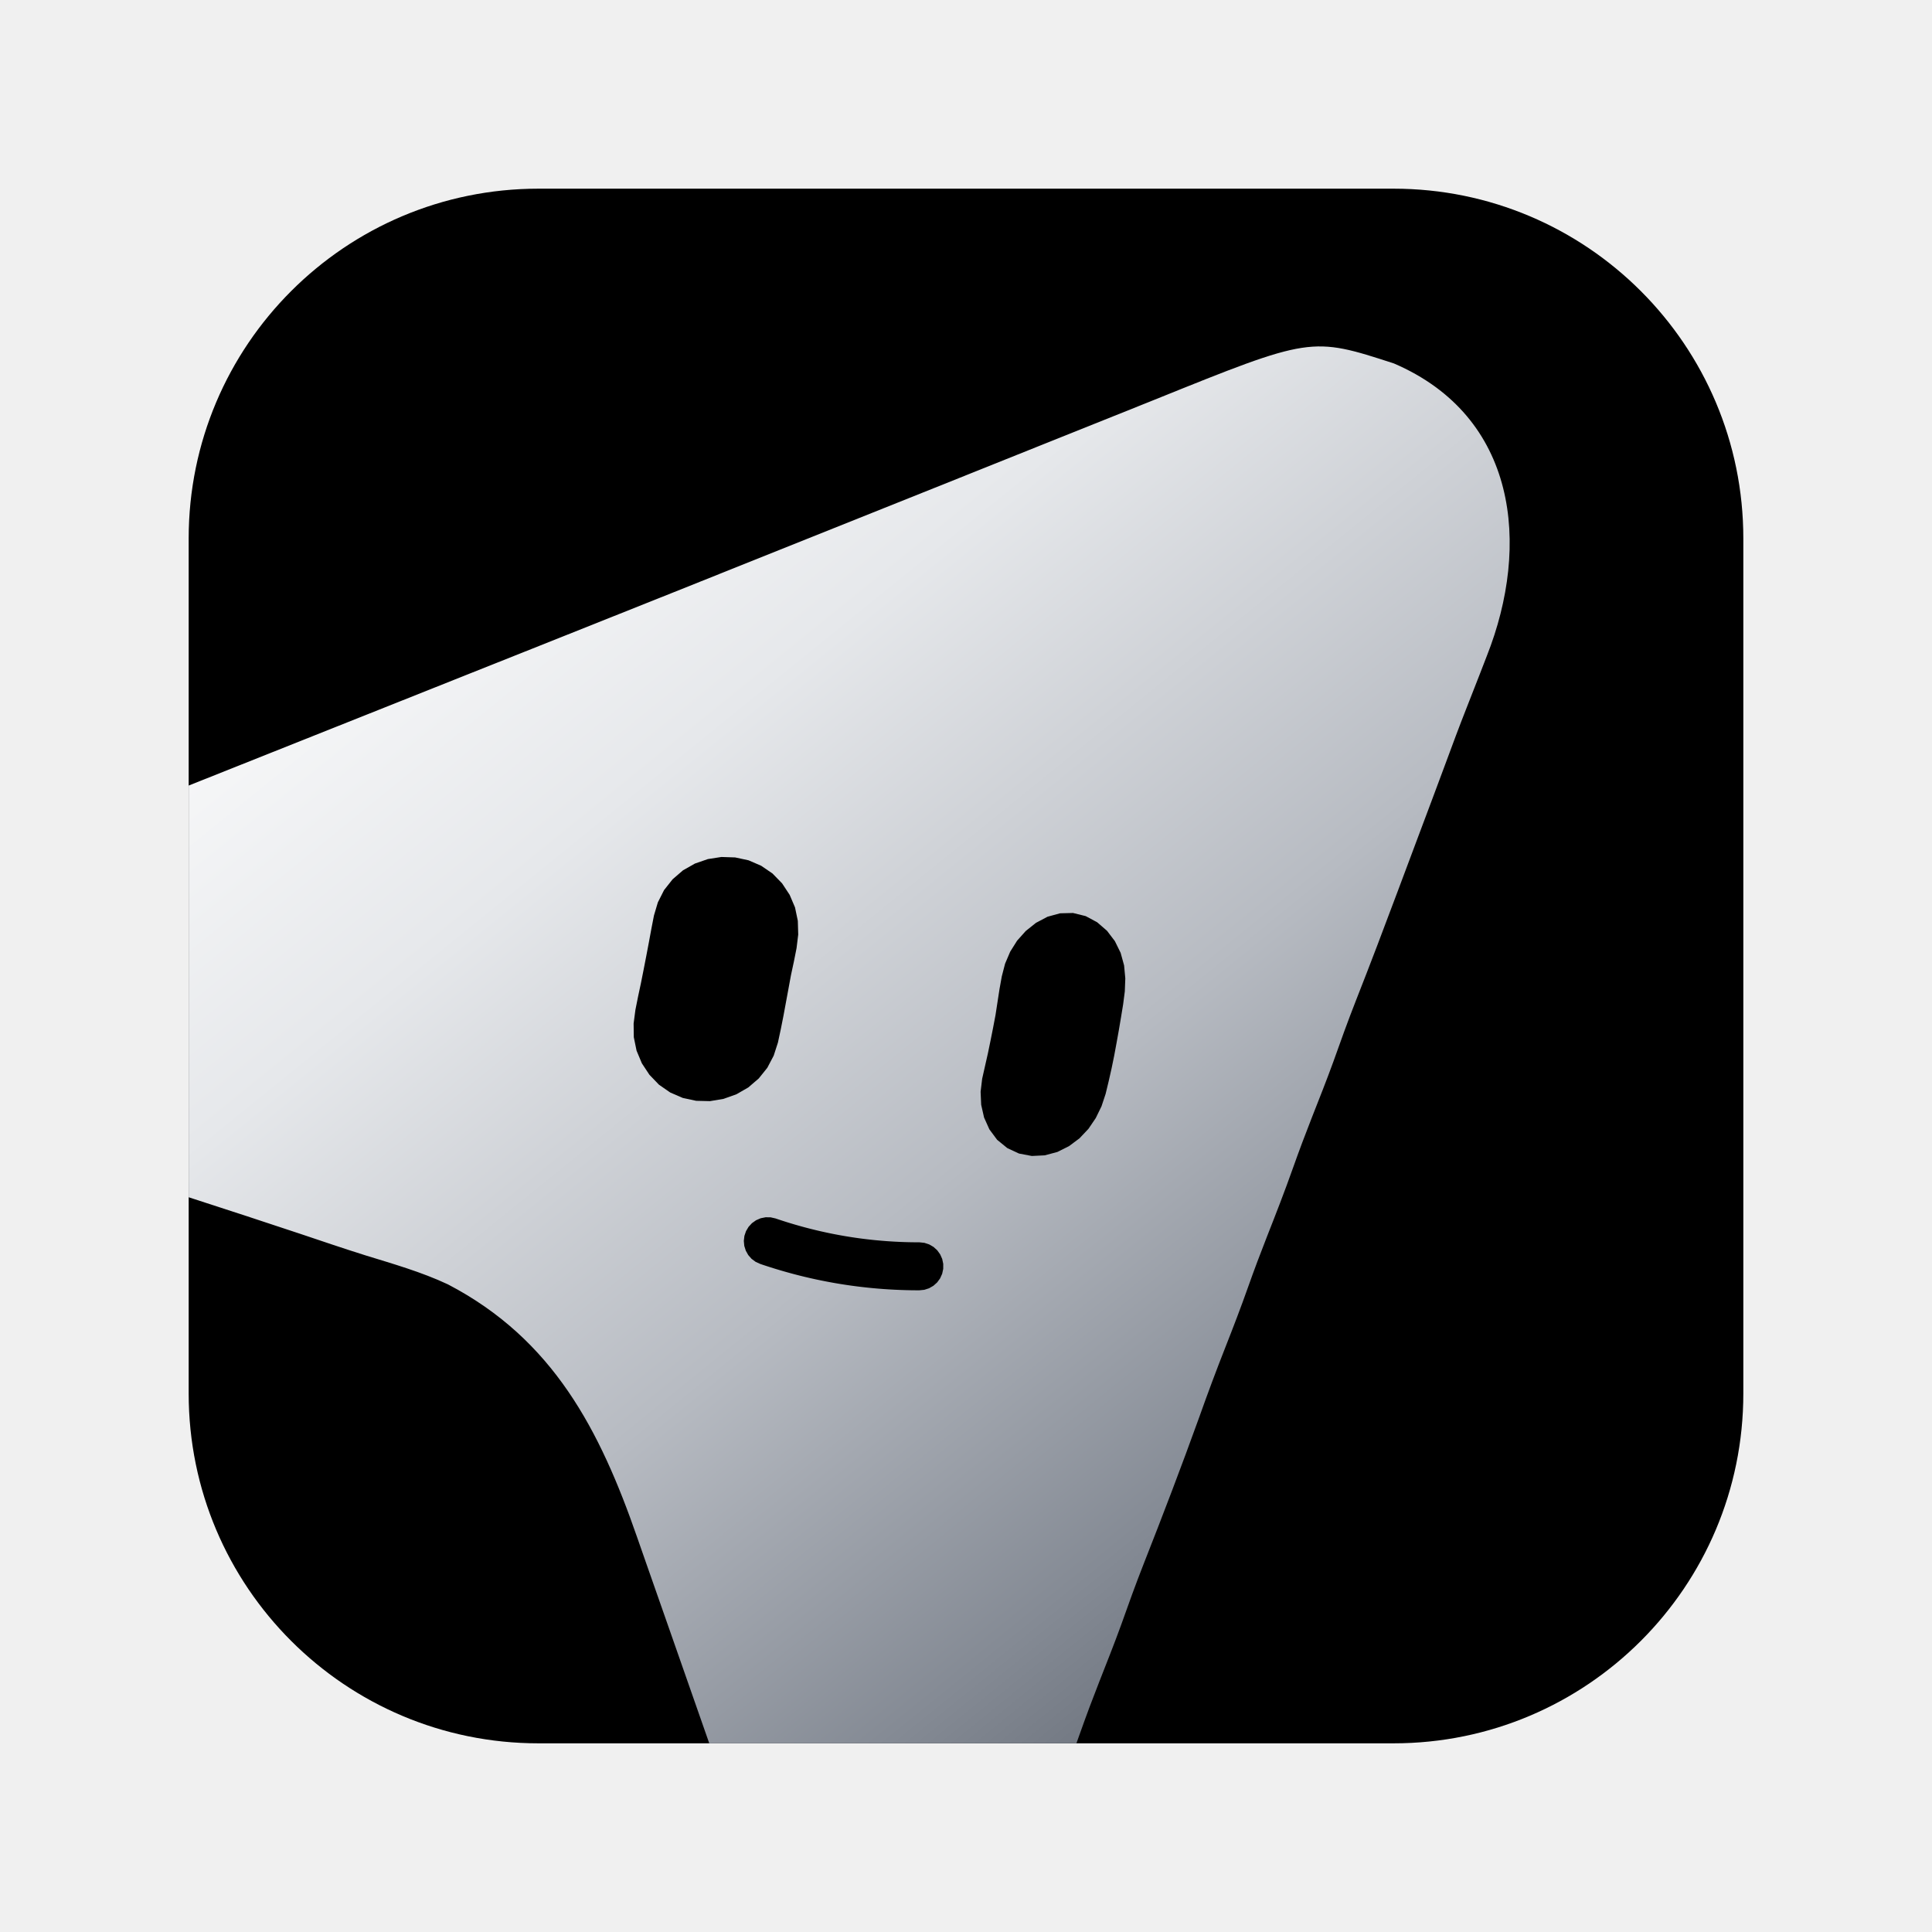
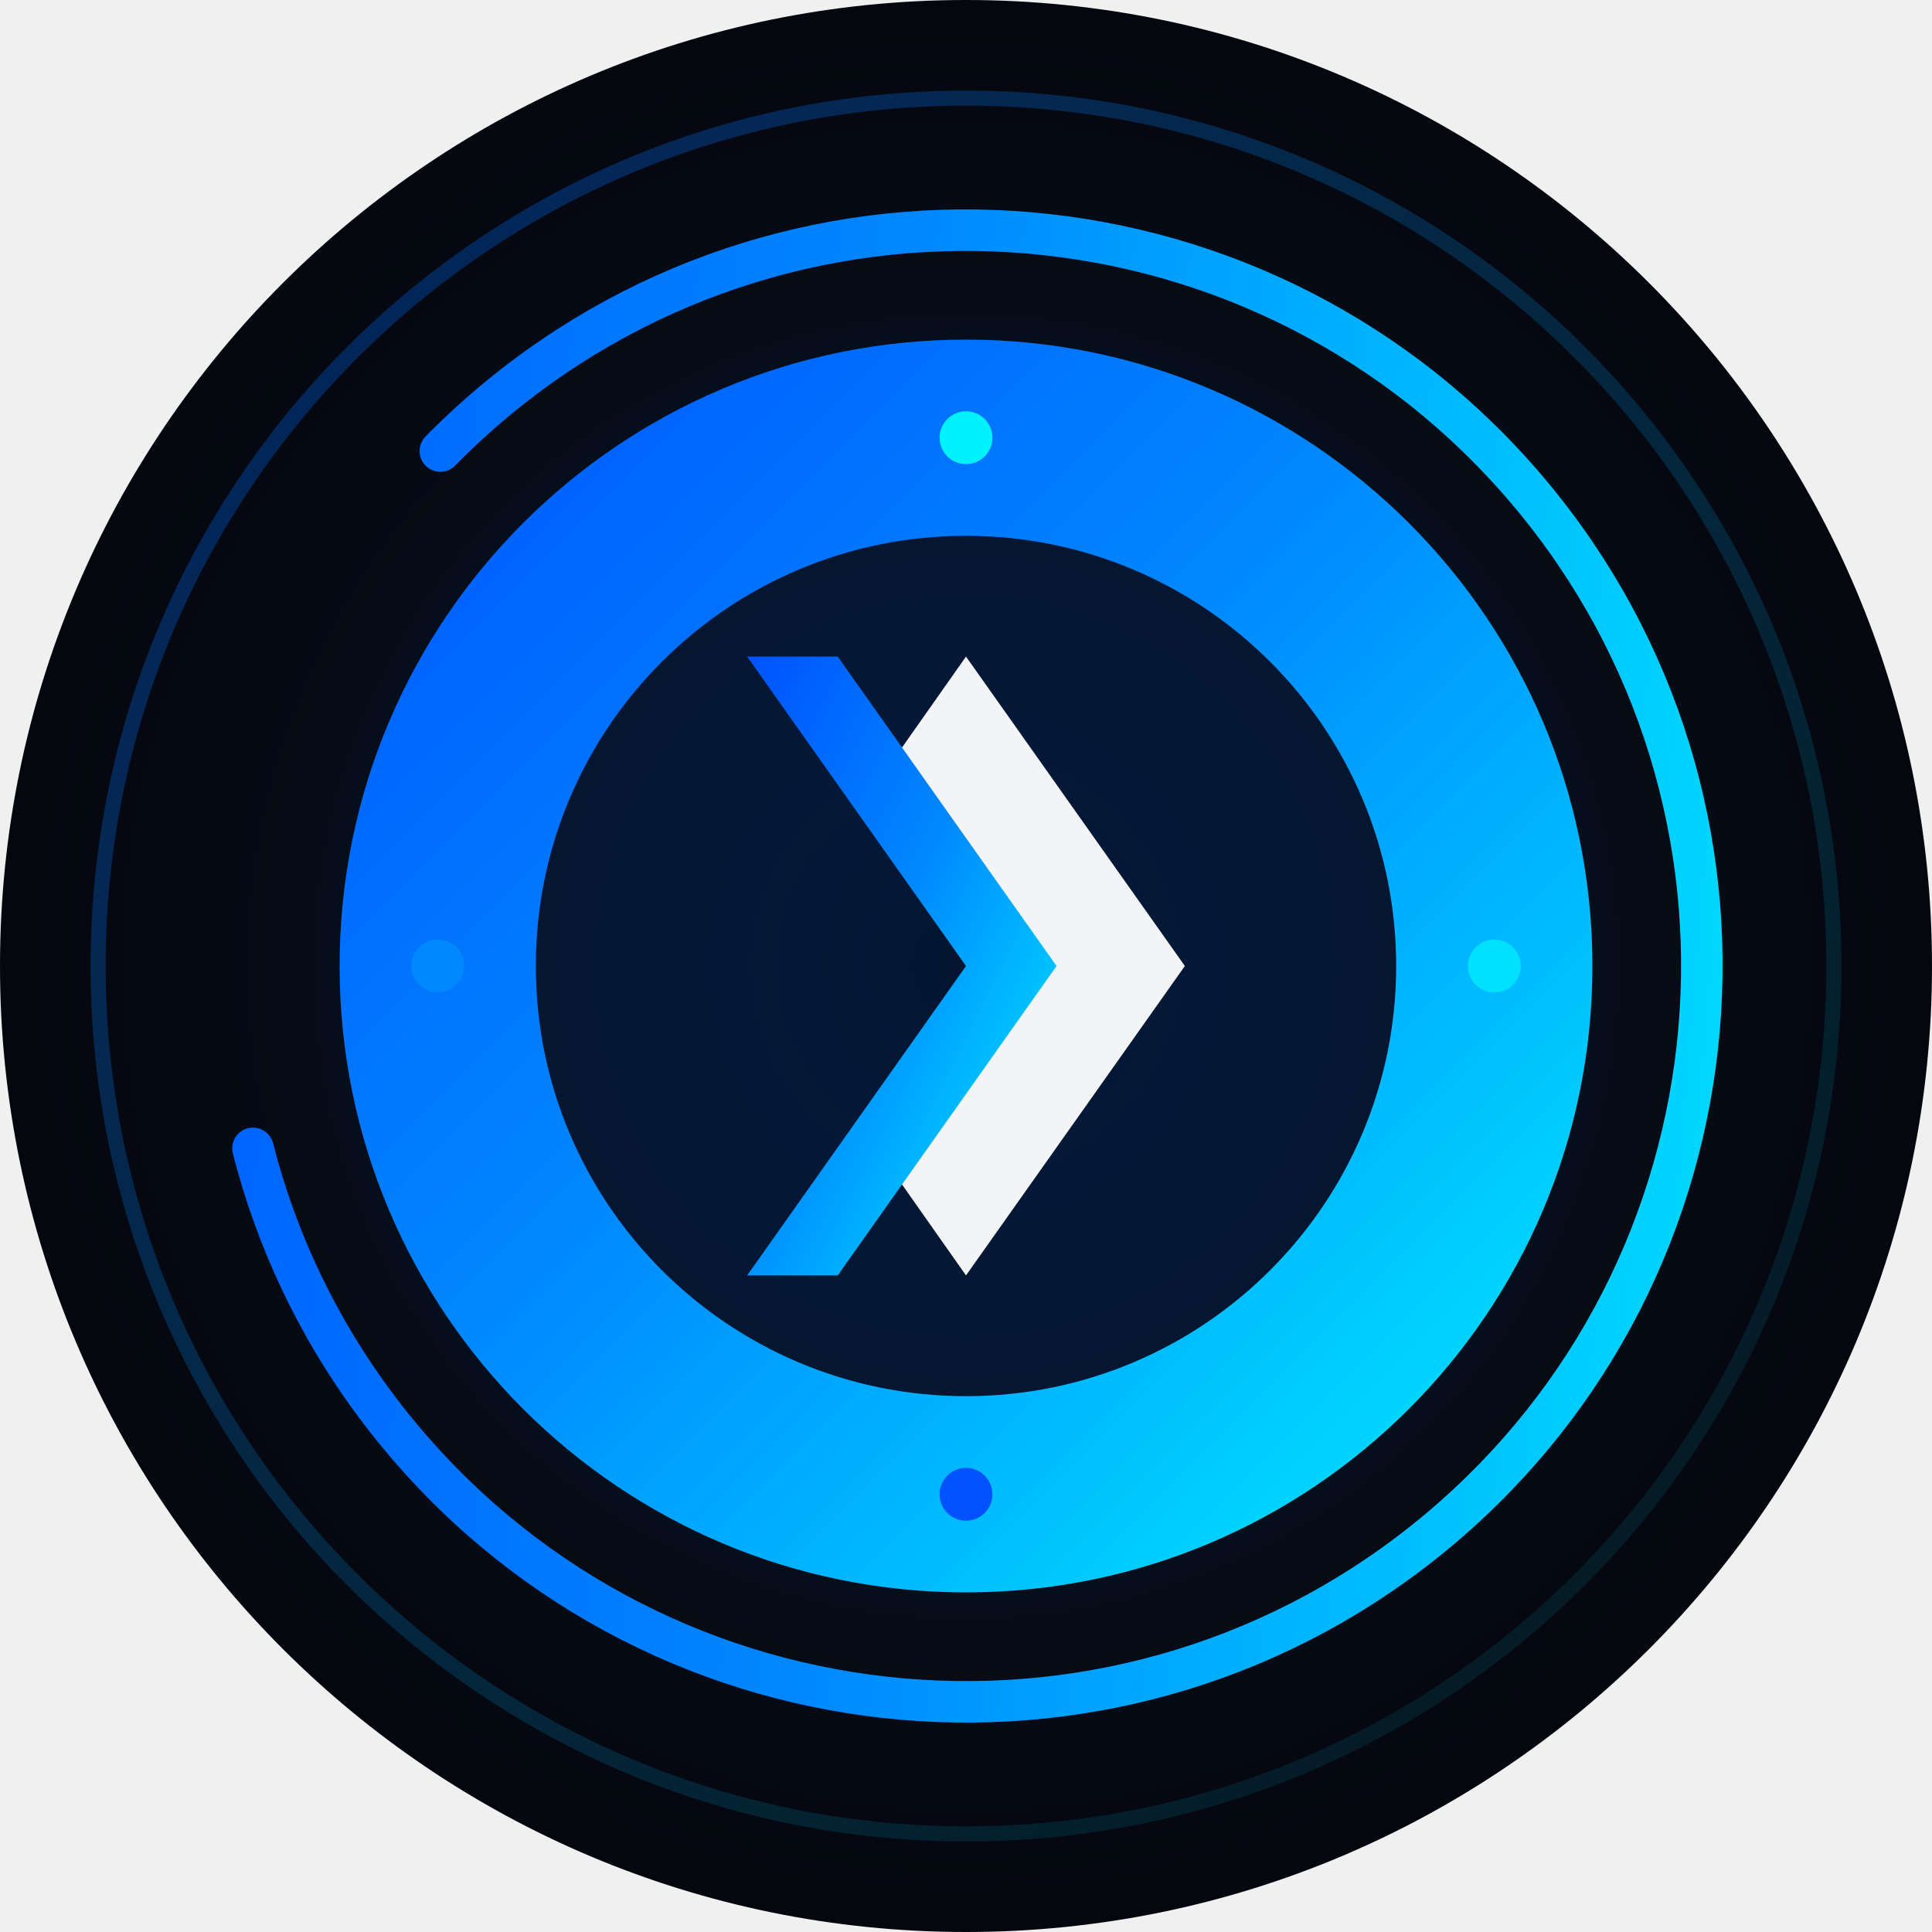
- <svg xmlns="http://www.w3.org/2000/svg" viewBox="0 0 1024 1024" role="img" aria-labelledby="title desc">
+ <svg xmlns="http://www.w3.org/2000/svg" viewBox="0 0 1024 1024" width="1024" height="1024" role="img" aria-labelledby="title desc">
  <defs>
-     <clipPath id="tile">
-       <rect width="1024" height="1024" rx="230.4" />
+     <linearGradient id="otech-grad" x1="0%" y1="0%" x2="100%" y2="100%">
+       <stop offset="0%" stop-color="#0052FF" />
+       <stop offset="45%" stop-color="#0088FF" />
+       <stop offset="100%" stop-color="#00F2FE" />
+     </linearGradient>
+     <linearGradient id="otech-glow" x1="0%" y1="0%" x2="100%" y2="100%">
+       <stop offset="0%" stop-color="#0052FF" stop-opacity="0.35" />
+       <stop offset="100%" stop-color="#00F2FE" stop-opacity="0.05" />
+     </linearGradient>
+     <radialGradient id="bg-glow" cx="50%" cy="50%" r="50%">
+       <stop offset="0%" stop-color="#003882" stop-opacity="0.28" />
+       <stop offset="70%" stop-color="#070C18" stop-opacity="0.95" />
+       <stop offset="100%" stop-color="#04070E" stop-opacity="1" />
+     </radialGradient>
+     <clipPath id="circle-clip">
+       <circle cx="512" cy="512" r="480" />
    </clipPath>
-     <linearGradient id="mascot-grey" x1="18%" y1="10%" x2="84%" y2="94%">
-       <stop offset="0" stop-color="#FFFFFF" />
-       <stop offset="0.28" stop-color="#E6E8EB" />
-       <stop offset="0.58" stop-color="#B7BBC2" />
-       <stop offset="0.82" stop-color="#848A94" />
-       <stop offset="1" stop-color="#5B616B" />
-     </linearGradient>
  </defs>
-   <g transform="translate(100 100) scale(0.8046875)">
-     <g clip-path="url(#tile)">
-       <rect width="1024" height="1024" fill="#000000" />
-       <path fill="url(#mascot-grey)" fill-rule="evenodd" d="M 855.02 307.86 C 853.52 311.72 852.03 315.58 850.54 319.44 C 847.65 326.93 844.71 334.40 841.76 341.87 C 836.84 354.31 832.20 366.84 827.57 379.39 C 821.95 394.57 816.25 409.71 810.56 424.86 C 805.83 437.46 801.11 450.05 796.40 462.65 C 787.38 486.76 778.27 510.81 768.83 534.76 C 763.60 548.10 758.73 561.55 753.95 575.06 C 749.45 587.42 744.60 599.64 739.78 611.88 C 735.43 622.96 731.25 634.06 727.28 645.28 C 721.93 660.40 716.12 675.31 710.24 690.23 C 705.89 701.30 701.71 712.41 697.74 723.63 C 693.08 736.80 688.09 749.80 682.97 762.80 C 676.91 778.19 671.13 793.65 665.60 809.25 C 653.91 841.70 641.59 873.92 628.95 906.00 C 623.71 919.35 618.85 932.79 614.07 946.31 C 609.57 958.67 604.72 970.89 599.90 983.13 C 595.55 994.20 591.37 1005.31 587.40 1016.53 C 553.14 1112.62 553.14 1112.62 516.31 1130.67 C 484.93 1144.17 457.26 1148.81 424.19 1137.67 C 400.29 1127.05 375.46 1112.10 364.88 1086.92 C 364.25 1085.10 363.61 1083.28 362.96 1081.41 C 362.22 1079.31 361.48 1077.21 360.72 1075.05 C 359.54 1071.62 359.54 1071.62 358.33 1068.13 C 357.48 1065.70 356.63 1063.28 355.75 1060.79 C 353.91 1055.53 352.07 1050.26 350.24 1045.00 C 347.33 1036.64 344.40 1028.28 341.47 1019.93 C 333.12 996.17 324.81 972.41 316.52 948.64 C 311.44 934.09 306.34 919.55 301.23 905.02 C 299.29 899.50 297.37 893.99 295.45 888.47 C 270.91 817.76 240.19 757.92 170.76 721.70 C 153.30 713.50 134.62 708.21 116.24 702.53 C 101.98 698.05 87.84 693.23 73.67 688.47 C 50.38 680.71 27.06 673.07 3.70 665.52 C -1.79 663.74 -7.29 661.95 -12.78 660.17 C -23.39 656.72 -34.01 653.33 -44.64 649.96 C -82.46 637.86 -119.55 625.93 -140.31 589.31 C -154.81 554.43 -162.14 524.71 -148.01 488.11 C -134.11 458.09 -112.06 437.84 -81.52 425.66 C -78.53 424.47 -75.54 423.27 -72.47 422.04 C -69.20 420.74 -65.93 419.44 -62.56 418.10 C -59.04 416.70 -55.53 415.30 -52.02 413.89 C -42.38 410.04 -32.74 406.21 -23.10 402.37 C -12.74 398.25 -2.38 394.11 7.98 389.97 C 32.87 380.04 57.78 370.12 82.69 360.20 C 94.40 355.54 106.10 350.87 117.81 346.21 C 121.30 344.82 121.30 344.82 124.87 343.40 C 129.59 341.52 134.31 339.63 139.04 337.75 C 150.99 332.99 162.93 328.23 174.88 323.47 C 177.26 322.52 179.65 321.57 182.10 320.59 C 196.72 314.77 211.34 308.95 225.96 303.13 C 287.71 278.54 349.42 253.88 411.11 229.15 C 439.23 217.88 467.36 206.64 495.49 195.39 C 518.02 186.39 540.53 177.37 563.04 168.32 C 578.42 162.13 593.81 155.98 609.20 149.84 C 618.02 146.33 626.84 142.80 635.64 139.24 C 739.26 97.41 739.26 97.41 793.85 115.12 C 875.04 150.01 884.06 234.58 855.02 307.86 Z M 350.90 440.19 L 359.96 440.49 L 368.77 442.38 L 377.08 445.97 L 384.54 451.07 L 390.86 457.56 L 395.84 465.11 L 399.38 473.41 L 401.23 482.26 L 401.49 491.28 L 400.39 500.26 L 398.62 509.16 L 396.72 518.01 L 395.08 526.90 L 393.43 535.80 L 391.79 544.69 L 390.02 553.59 L 388.12 562.44 L 385.34 571.04 L 381.13 579.05 L 375.48 586.09 L 368.61 591.99 L 360.77 596.50 L 352.25 599.53 L 343.36 601.01 L 334.29 600.80 L 325.44 598.90 L 317.18 595.32 L 309.76 590.18 L 303.48 583.64 L 298.50 576.10 L 295.01 567.75 L 293.19 558.90 L 293.07 549.88 L 294.25 540.90 L 296.02 532.05 L 297.91 523.19 L 299.68 514.30 L 301.41 505.40 L 303.10 496.51 L 304.74 487.62 L 306.47 478.72 L 309.04 470.08 L 313.13 461.99 L 318.74 454.90 L 325.57 449.00 L 333.45 444.53 L 341.97 441.58 Z M 582.49 477.08 L 590.84 479.14 L 598.39 483.19 L 604.88 488.80 L 610.06 495.62 L 613.86 503.34 L 616.13 511.60 L 616.93 520.16 L 616.60 528.76 L 615.50 537.27 L 614.11 545.75 L 612.68 554.22 L 611.16 562.69 L 609.60 571.12 L 607.87 579.55 L 605.97 587.94 L 603.95 596.29 L 601.25 604.42 L 597.46 612.18 L 592.65 619.26 L 586.75 625.50 L 579.88 630.64 L 572.21 634.48 L 563.90 636.71 L 555.35 637.13 L 546.92 635.53 L 539.16 631.91 L 532.50 626.47 L 527.40 619.60 L 523.90 611.80 L 522.00 603.41 L 521.62 594.85 L 522.64 586.30 L 524.53 577.91 L 526.43 569.52 L 528.16 561.13 L 529.84 552.70 L 531.45 544.23 L 532.75 535.75 L 534.06 527.24 L 535.58 518.81 L 537.73 510.50 L 541.10 502.58 L 545.65 495.33 L 551.38 488.92 L 558.09 483.57 L 565.67 479.56 L 573.94 477.29 Z M 376.40 708.21 L 378.08 708.79 L 379.81 709.36 L 381.54 709.92 L 383.28 710.48 L 385.01 711.02 L 386.75 711.56 L 388.49 712.08 L 390.23 712.60 L 391.97 713.10 L 393.72 713.60 L 395.46 714.08 L 397.21 714.56 L 398.96 715.03 L 400.71 715.48 L 402.47 715.93 L 404.22 716.36 L 405.98 716.79 L 407.74 717.20 L 409.50 717.61 L 411.26 718.00 L 413.02 718.39 L 414.79 718.76 L 416.56 719.13 L 418.33 719.48 L 420.10 719.83 L 421.87 720.16 L 423.65 720.49 L 425.42 720.81 L 427.20 721.11 L 428.98 721.41 L 430.76 721.69 L 432.54 721.97 L 434.33 722.23 L 436.11 722.49 L 437.90 722.73 L 439.69 722.97 L 441.48 723.19 L 443.28 723.41 L 445.07 723.61 L 446.87 723.81 L 448.66 723.99 L 450.46 724.17 L 452.26 724.33 L 454.07 724.49 L 455.87 724.63 L 457.68 724.77 L 459.48 724.89 L 461.29 725.01 L 463.10 725.11 L 464.91 725.21 L 466.73 725.29 L 468.54 725.37 L 470.36 725.43 L 472.17 725.49 L 473.99 725.53 L 475.81 725.57 L 477.63 725.59 L 479.46 725.61 L 481.24 725.61 L 481.24 725.61 L 484.53 725.28 L 487.67 724.27 L 490.54 722.62 L 493.00 720.42 L 494.95 717.75 L 496.30 714.73 L 497.00 711.50 L 497.01 708.20 L 496.33 704.96 L 494.99 701.94 L 493.06 699.26 L 490.61 697.04 L 487.75 695.38 L 484.61 694.35 L 481.33 694.00 L 481.33 694.00 L 479.63 694.00 L 477.98 693.98 L 476.33 693.96 L 474.69 693.93 L 473.04 693.89 L 471.40 693.84 L 469.76 693.78 L 468.12 693.71 L 466.48 693.63 L 464.84 693.55 L 463.21 693.45 L 461.58 693.35 L 459.95 693.24 L 458.32 693.11 L 456.69 692.98 L 455.06 692.84 L 453.44 692.69 L 451.82 692.54 L 450.19 692.37 L 448.57 692.19 L 446.96 692.01 L 445.34 691.81 L 443.72 691.61 L 442.11 691.40 L 440.50 691.18 L 438.89 690.95 L 437.28 690.71 L 435.67 690.46 L 434.07 690.20 L 432.46 689.94 L 430.86 689.66 L 429.26 689.38 L 427.66 689.08 L 426.06 688.78 L 424.47 688.47 L 422.87 688.15 L 421.28 687.82 L 419.68 687.48 L 418.09 687.13 L 416.50 686.78 L 414.92 686.41 L 413.33 686.04 L 411.75 685.65 L 410.16 685.26 L 408.58 684.86 L 407.00 684.45 L 405.42 684.03 L 403.84 683.60 L 402.26 683.16 L 400.69 682.71 L 399.11 682.26 L 397.54 681.79 L 395.97 681.32 L 394.40 680.84 L 392.83 680.34 L 391.26 679.84 L 389.70 679.33 L 388.13 678.81 L 386.53 678.27 L 386.53 678.27 L 383.31 677.54 L 380.00 677.50 L 376.76 678.15 L 373.73 679.46 L 371.03 681.37 L 368.79 683.80 L 367.10 686.64 L 366.04 689.77 L 365.66 693.05 L 365.96 696.34 L 366.95 699.49 L 368.56 702.38 L 370.74 704.86 L 373.39 706.83 L 376.40 708.21 Z" />
-     </g>
+   <circle cx="512" cy="512" r="512" fill="#04070E" />
+   <circle cx="512" cy="512" r="496" fill="url(#bg-glow)" />
+   <circle cx="512" cy="512" r="460" fill="none" stroke="url(#otech-glow)" stroke-width="8" />
+   <g clip-path="url(#circle-clip)">
+     <circle cx="512" cy="512" r="390" fill="none" stroke="url(#otech-grad)" stroke-width="22" stroke-linecap="round" stroke-dasharray="1400 400" transform="rotate(-40 512 512)" />
+     <path fill="url(#otech-grad)" fill-rule="evenodd" d="M 512 180 C 695.36 180 844 328.64 844 512 C 844 695.36 695.36 844 512 844 C 328.64 844 180 695.36 180 512 C 180 328.64 328.64 180 512 180 Z M 512 284 C 386.08 284 284 386.08 284 512 C 284 637.92 386.08 740 512 740 C 637.92 740 740 637.92 740 512 C 740 386.08 637.92 284 512 284 Z" />
+     <path fill="#FFFFFF" fill-opacity="0.95" d="M 512 348 L 628 512 L 512 676 L 474 622 L 552 512 L 474 402 Z" />
+     <path fill="url(#otech-grad)" d="M 444 348 L 560 512 L 444 676 L 396 676 L 512 512 L 396 348 Z" />
+     <circle cx="512" cy="232" r="14" fill="#00F2FE" />
+     <circle cx="512" cy="792" r="14" fill="#0052FF" />
+     <circle cx="232" cy="512" r="14" fill="#0088FF" />
+     <circle cx="792" cy="512" r="14" fill="#00E1FE" />
  </g>
</svg>
